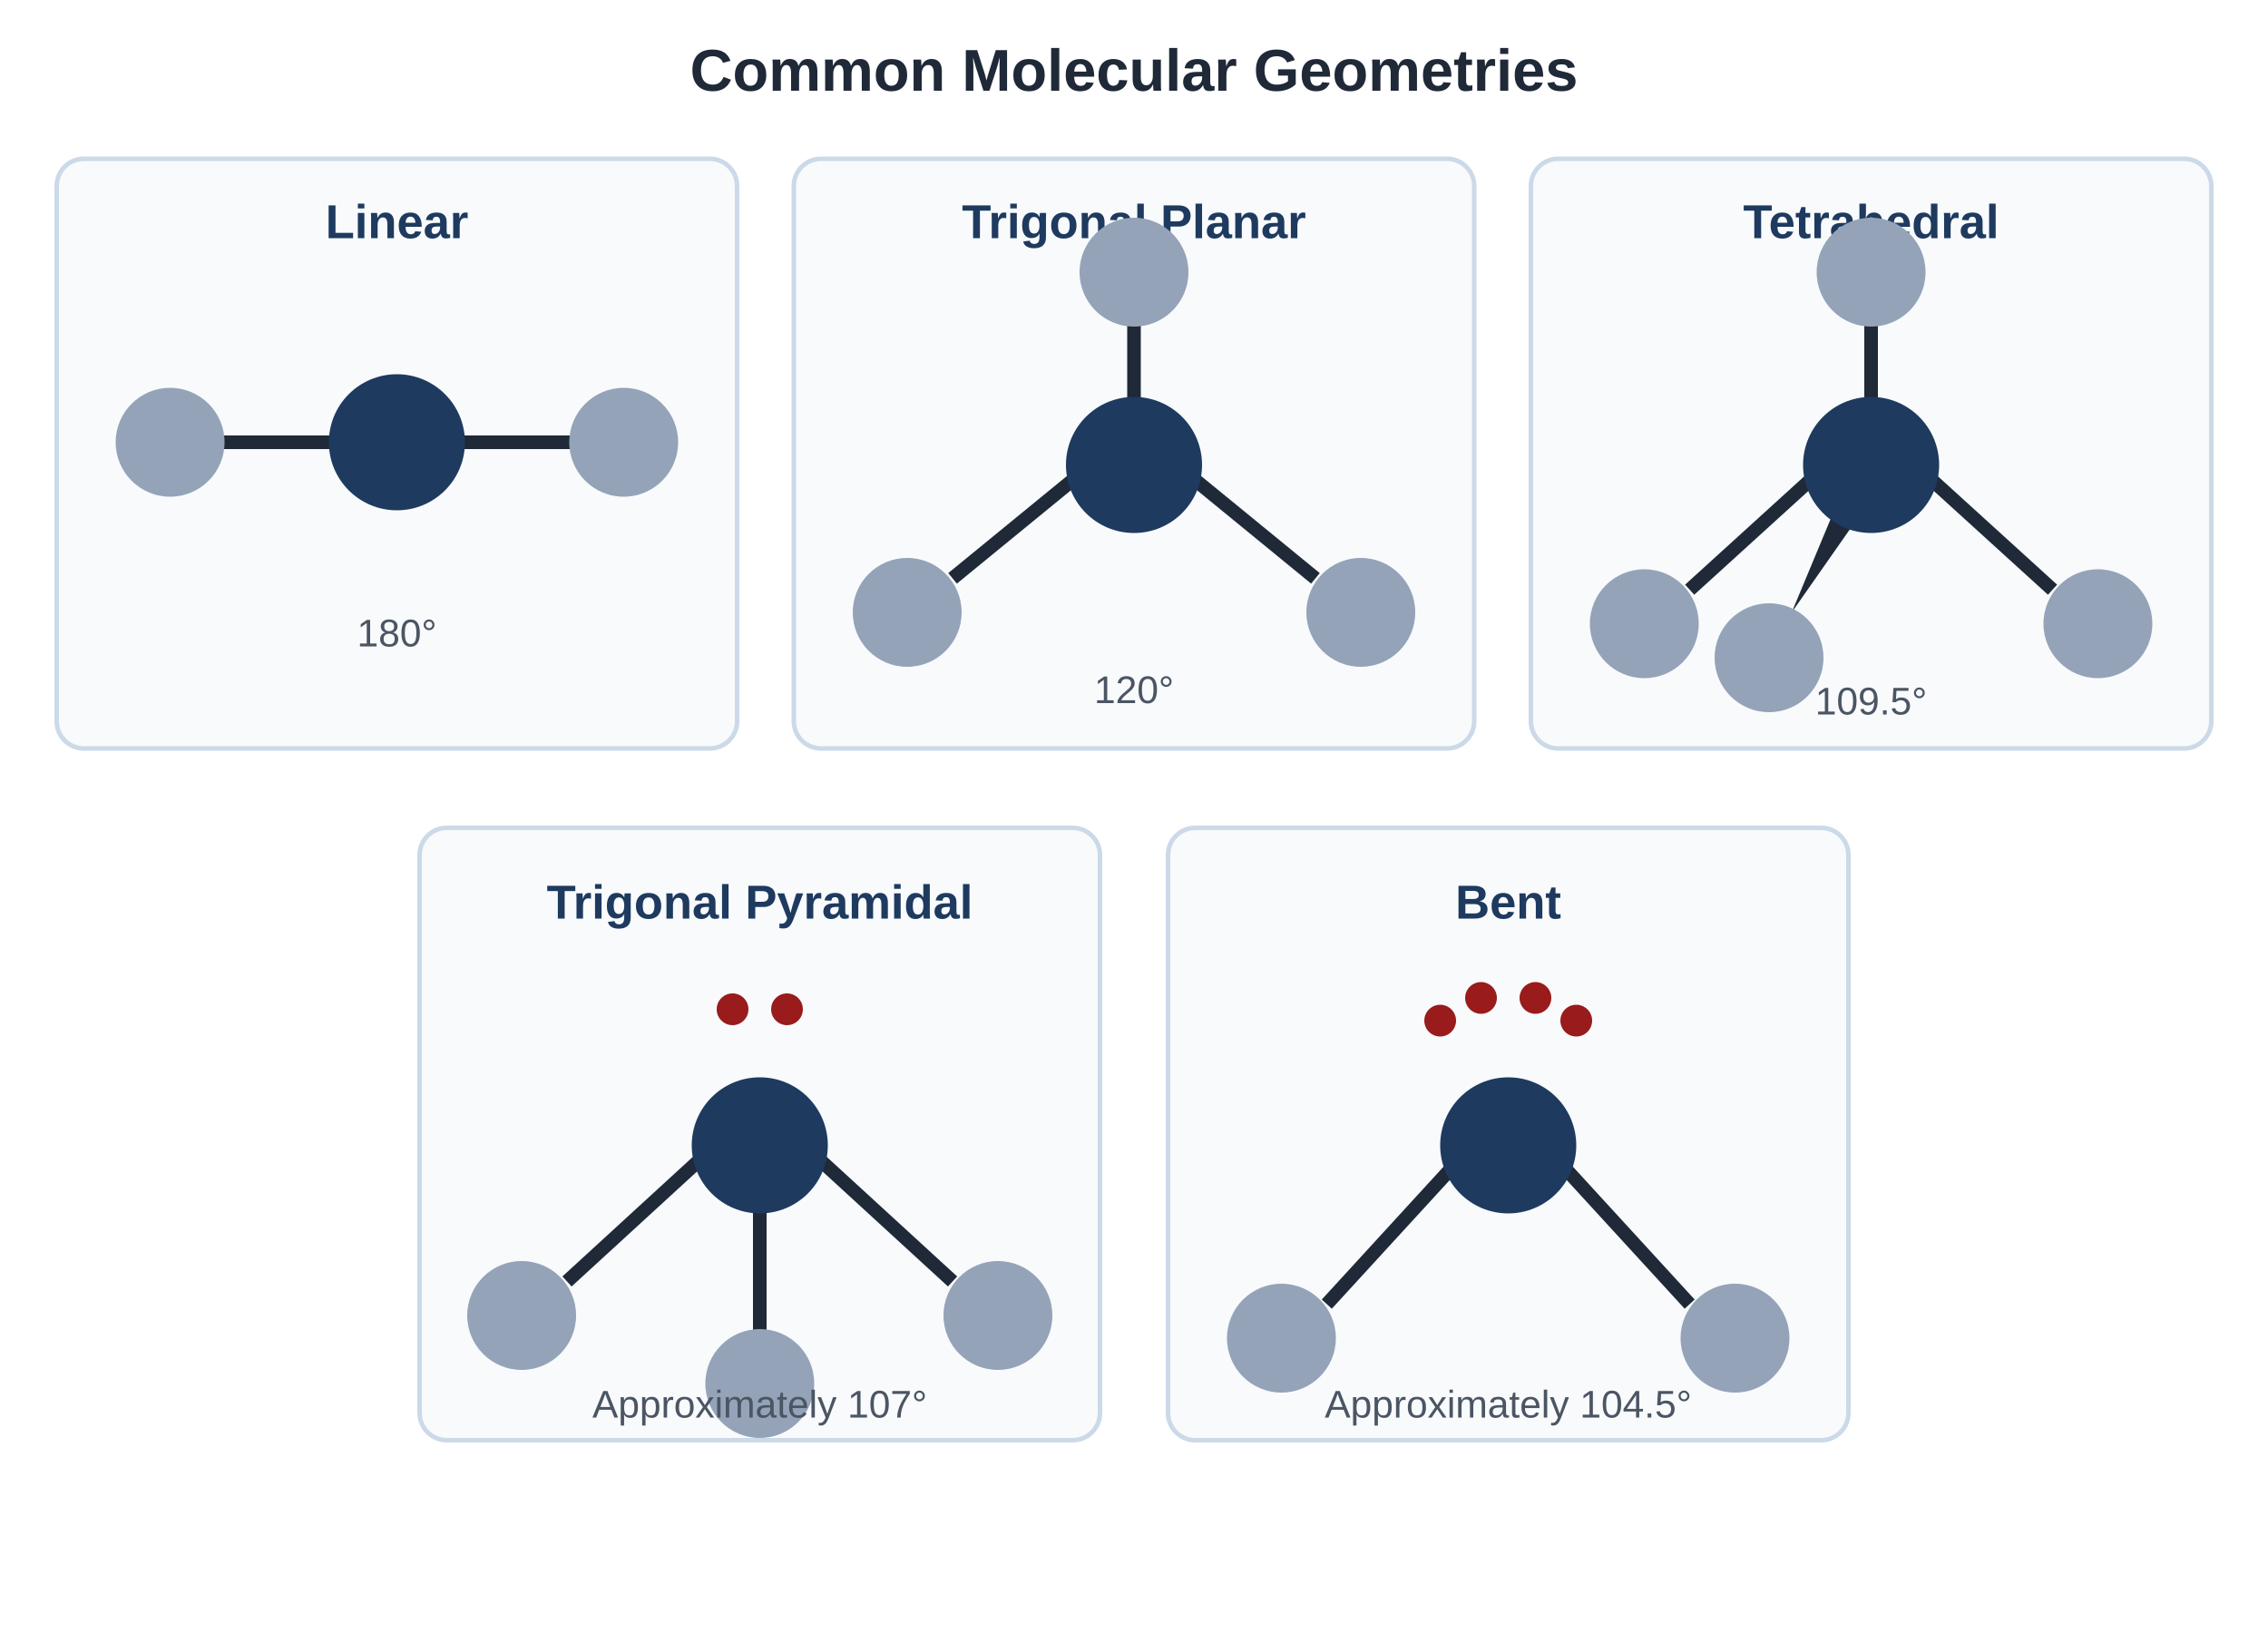
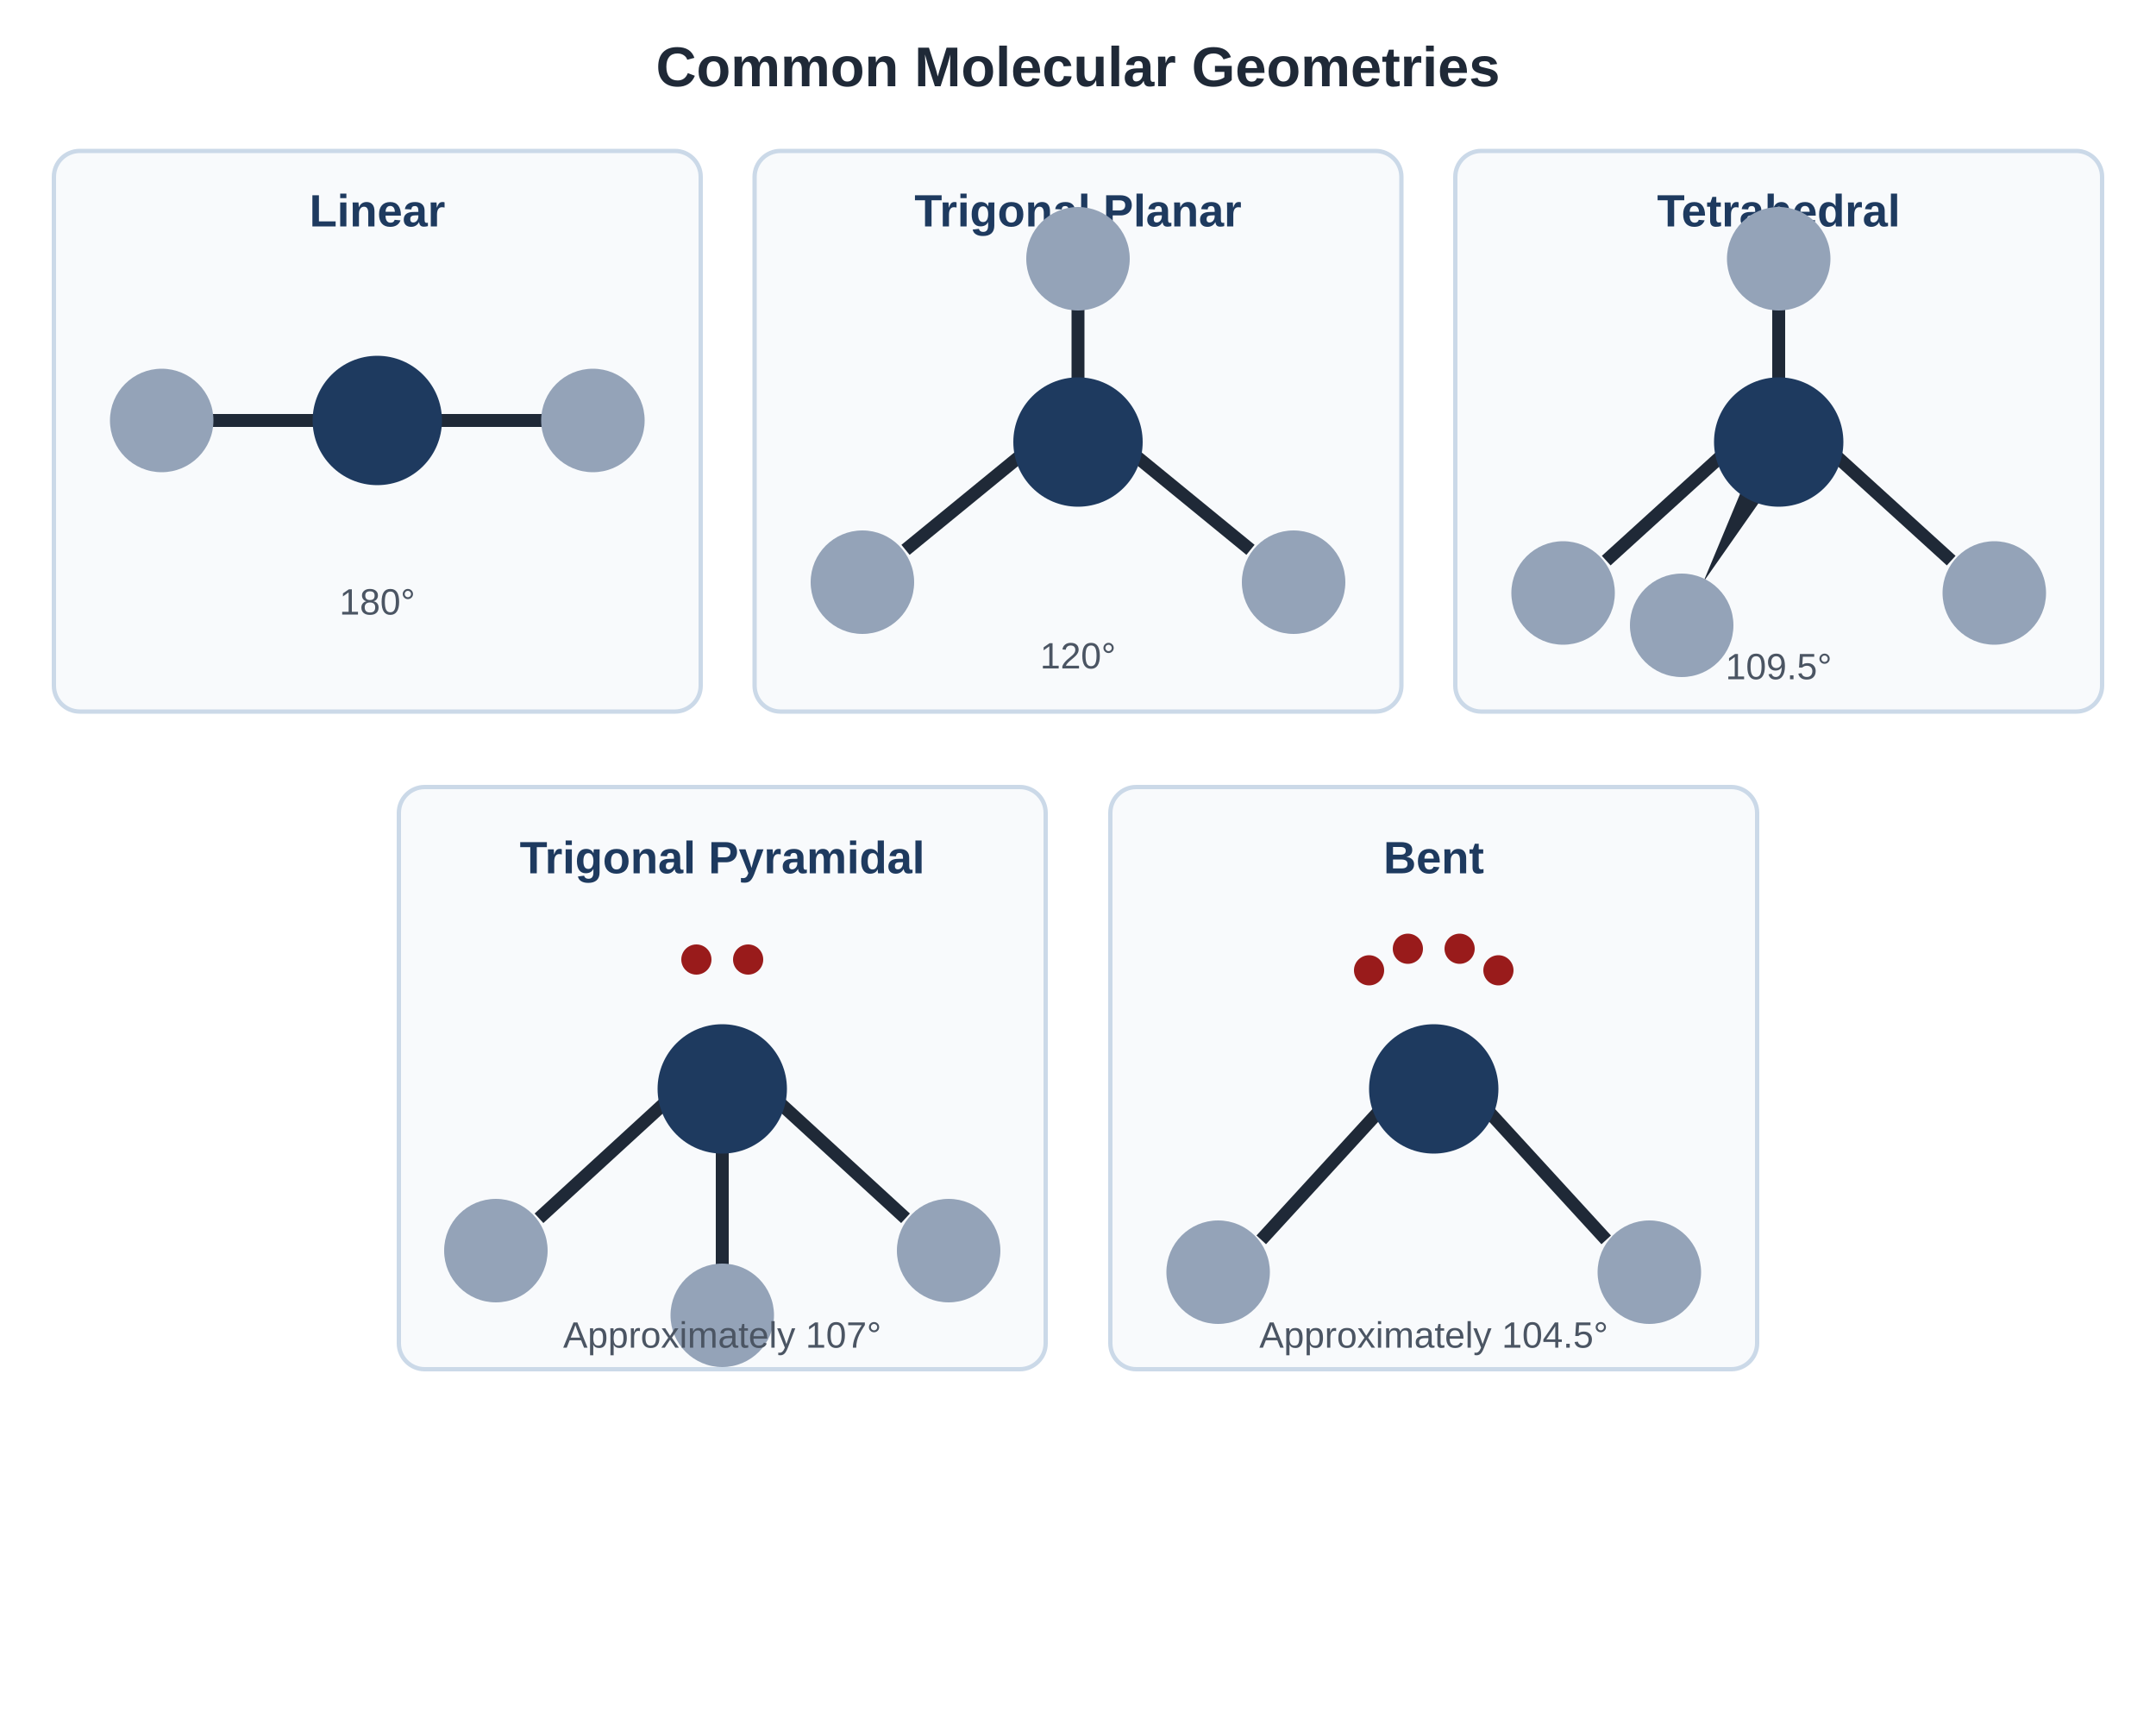
- <svg xmlns="http://www.w3.org/2000/svg" viewBox="0 0 1000 720" role="img" aria-labelledby="title description">
-   <rect width="1000" height="720" fill="#ffffff" />
+ <svg xmlns="http://www.w3.org/2000/svg" viewBox="0 0 1000 800" role="img" aria-labelledby="title description">
+   <rect width="1000" height="800" fill="#ffffff" />
  <text x="500" y="40" text-anchor="middle" font-family="Arial, sans-serif" font-size="26" font-weight="bold" fill="#1f2937">
        Common Molecular Geometries
    </text>
  <g fill="#f8fafc" stroke="#cbd9e8" stroke-width="2">
    <rect x="25" y="70" width="300" height="260" rx="12" />
    <rect x="350" y="70" width="300" height="260" rx="12" />
    <rect x="675" y="70" width="300" height="260" rx="12" />
    <rect x="185" y="365" width="300" height="270" rx="12" />
    <rect x="515" y="365" width="300" height="270" rx="12" />
  </g>
  <text x="175" y="105" text-anchor="middle" font-family="Arial, sans-serif" font-size="21" font-weight="bold" fill="#1e3a5f">
        Linear
    </text>
  <line x1="95" y1="195" x2="150" y2="195" stroke="#1f2937" stroke-width="6" />
  <line x1="200" y1="195" x2="255" y2="195" stroke="#1f2937" stroke-width="6" />
  <circle cx="75" cy="195" r="24" fill="#94a3b8" />
  <circle cx="175" cy="195" r="30" fill="#1e3a5f" />
  <circle cx="275" cy="195" r="24" fill="#94a3b8" />
  <text x="175" y="285" text-anchor="middle" font-family="Arial, sans-serif" font-size="17" fill="#4b5563">
        180°
    </text>
  <text x="500" y="105" text-anchor="middle" font-family="Arial, sans-serif" font-size="21" font-weight="bold" fill="#1e3a5f">
        Trigonal Planar
    </text>
  <line x1="500" y1="185" x2="500" y2="130" stroke="#1f2937" stroke-width="6" />
  <line x1="475" y1="210" x2="420" y2="255" stroke="#1f2937" stroke-width="6" />
  <line x1="525" y1="210" x2="580" y2="255" stroke="#1f2937" stroke-width="6" />
  <circle cx="500" cy="205" r="30" fill="#1e3a5f" />
  <circle cx="500" cy="120" r="24" fill="#94a3b8" />
  <circle cx="400" cy="270" r="24" fill="#94a3b8" />
  <circle cx="600" cy="270" r="24" fill="#94a3b8" />
  <text x="500" y="310" text-anchor="middle" font-family="Arial, sans-serif" font-size="17" fill="#4b5563">
        120°
    </text>
  <text x="825" y="105" text-anchor="middle" font-family="Arial, sans-serif" font-size="21" font-weight="bold" fill="#1e3a5f">
        Tetrahedral
    </text>
  <line x1="825" y1="195" x2="825" y2="130" stroke="#1f2937" stroke-width="6" />
  <line x1="800" y1="210" x2="745" y2="260" stroke="#1f2937" stroke-width="6" />
  <line x1="850" y1="210" x2="905" y2="260" stroke="#1f2937" stroke-width="6" />
  <polygon points="815,210 790,270 825,220" fill="#1f2937" />
  <circle cx="825" cy="205" r="30" fill="#1e3a5f" />
  <circle cx="825" cy="120" r="24" fill="#94a3b8" />
  <circle cx="725" cy="275" r="24" fill="#94a3b8" />
  <circle cx="925" cy="275" r="24" fill="#94a3b8" />
  <circle cx="780" cy="290" r="24" fill="#94a3b8" />
  <text x="825" y="315" text-anchor="middle" font-family="Arial, sans-serif" font-size="17" fill="#4b5563">
        109.5°
    </text>
  <text x="335" y="405" text-anchor="middle" font-family="Arial, sans-serif" font-size="21" font-weight="bold" fill="#1e3a5f">
        Trigonal Pyramidal
    </text>
  <line x1="310" y1="510" x2="250" y2="565" stroke="#1f2937" stroke-width="6" />
  <line x1="360" y1="510" x2="420" y2="565" stroke="#1f2937" stroke-width="6" />
  <line x1="335" y1="520" x2="335" y2="590" stroke="#1f2937" stroke-width="6" />
  <circle cx="335" cy="505" r="30" fill="#1e3a5f" />
  <circle cx="230" cy="580" r="24" fill="#94a3b8" />
  <circle cx="440" cy="580" r="24" fill="#94a3b8" />
  <circle cx="335" cy="610" r="24" fill="#94a3b8" />
  <circle cx="323" cy="445" r="7" fill="#991b1b" />
  <circle cx="347" cy="445" r="7" fill="#991b1b" />
  <text x="335" y="625" text-anchor="middle" font-family="Arial, sans-serif" font-size="17" fill="#4b5563">
        Approximately 107°
    </text>
  <text x="665" y="405" text-anchor="middle" font-family="Arial, sans-serif" font-size="21" font-weight="bold" fill="#1e3a5f">
        Bent
    </text>
  <line x1="640" y1="515" x2="585" y2="575" stroke="#1f2937" stroke-width="6" />
  <line x1="690" y1="515" x2="745" y2="575" stroke="#1f2937" stroke-width="6" />
  <circle cx="665" cy="505" r="30" fill="#1e3a5f" />
  <circle cx="565" cy="590" r="24" fill="#94a3b8" />
  <circle cx="765" cy="590" r="24" fill="#94a3b8" />
  <circle cx="635" cy="450" r="7" fill="#991b1b" />
  <circle cx="653" cy="440" r="7" fill="#991b1b" />
  <circle cx="677" cy="440" r="7" fill="#991b1b" />
  <circle cx="695" cy="450" r="7" fill="#991b1b" />
  <text x="665" y="625" text-anchor="middle" font-family="Arial, sans-serif" font-size="17" fill="#4b5563">
        Approximately 104.5°
    </text>
</svg>
